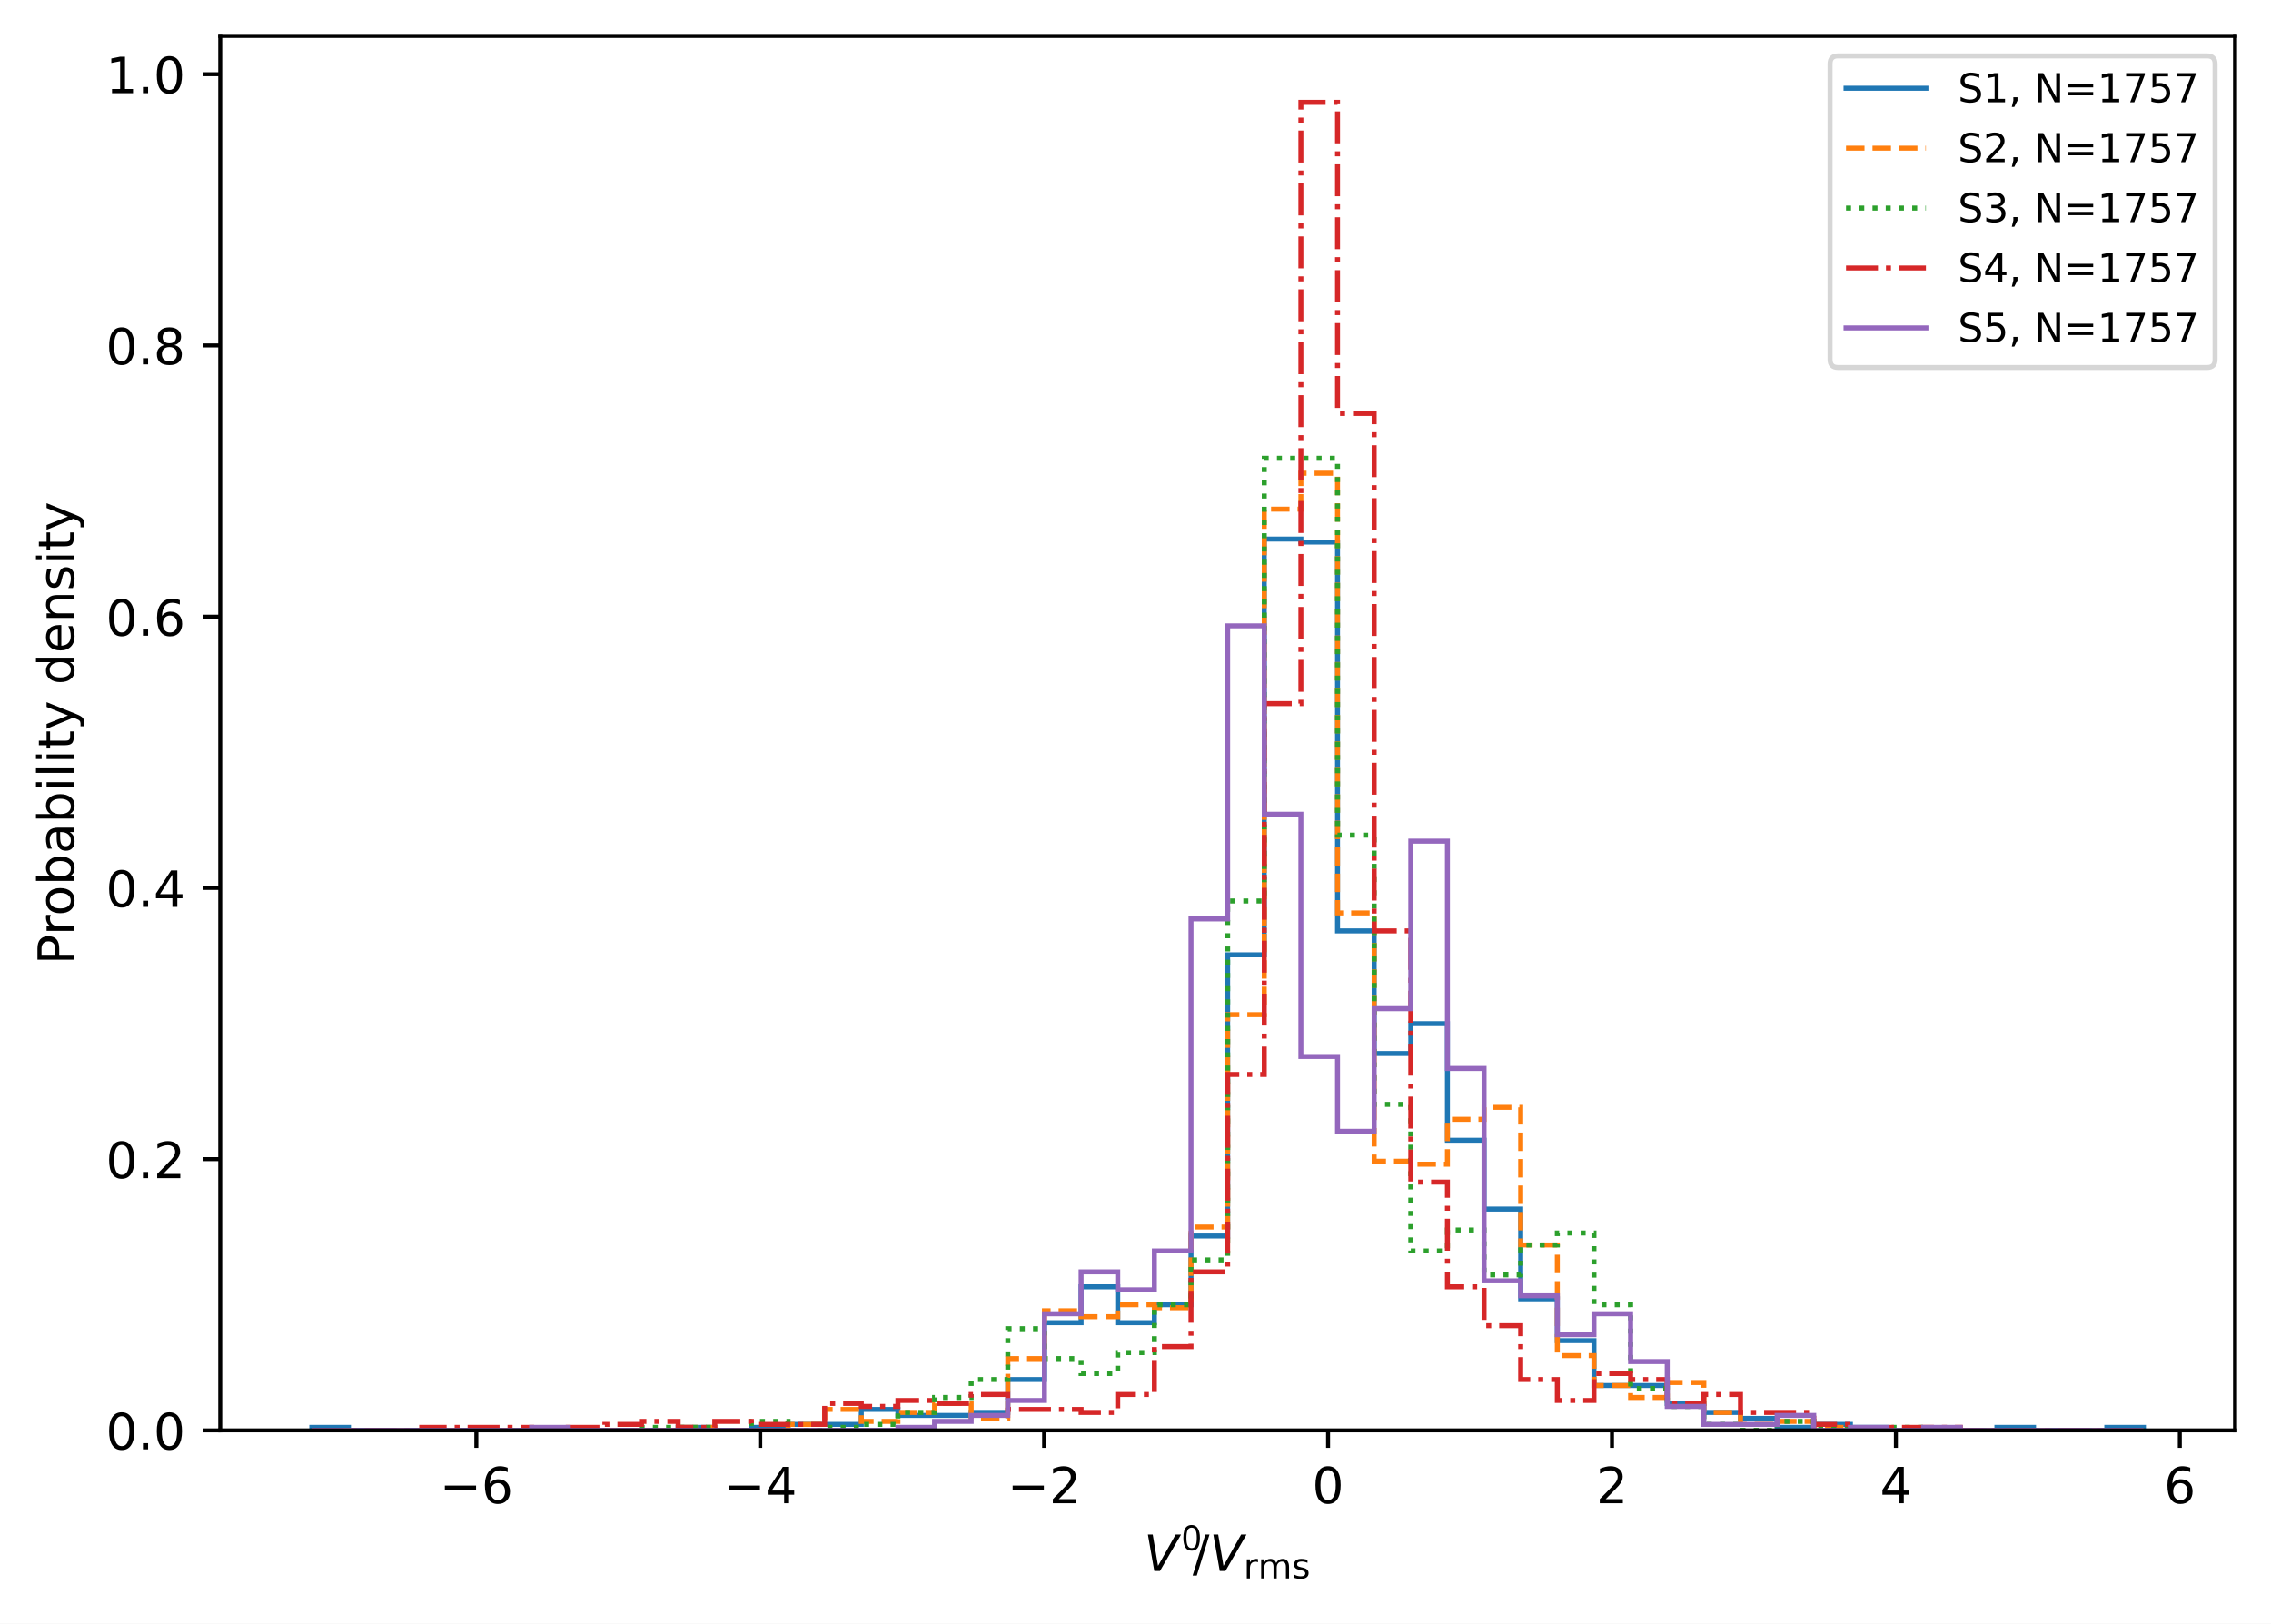
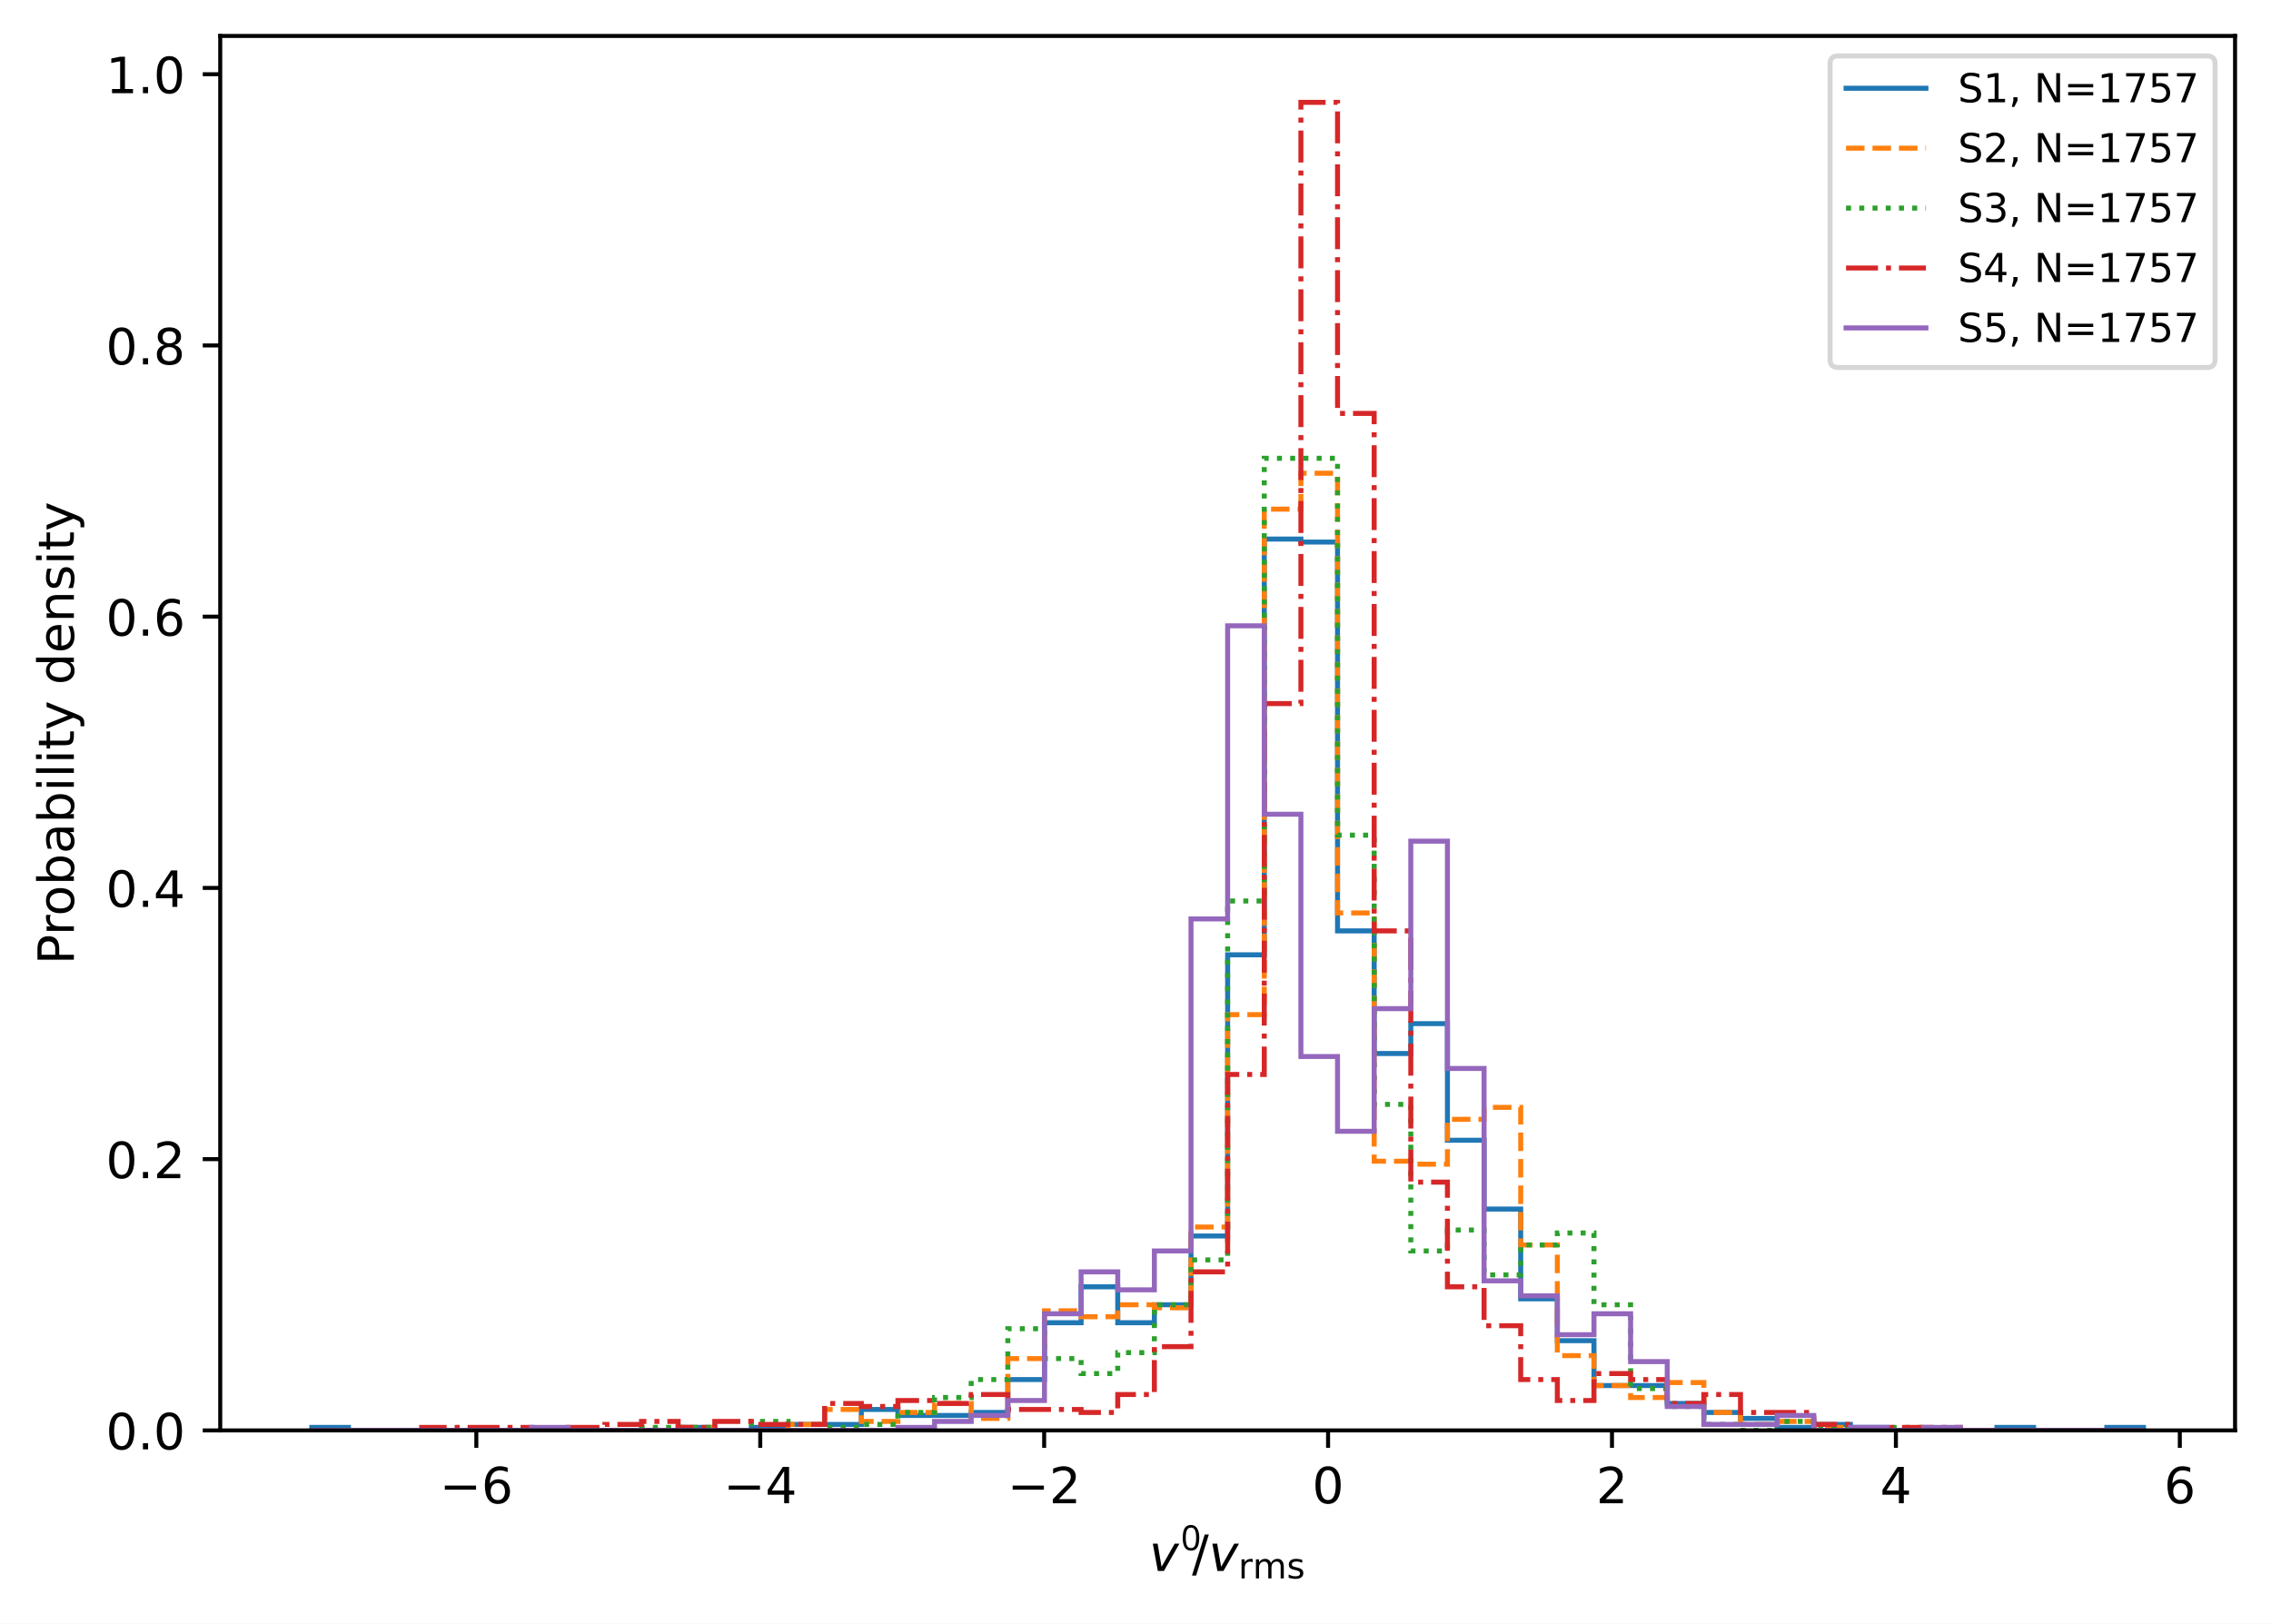
<svg xmlns="http://www.w3.org/2000/svg" xmlns:xlink="http://www.w3.org/1999/xlink" width="454.8pt" height="325.2pt" viewBox="0 0 454.8 325.2" version="1.1">
  <defs>
    <style type="text/css">*{stroke-linejoin: round; stroke-linecap: butt}</style>
  </defs>
  <g id="figure_1">
    <g id="patch_1">
      <path d="M 0 325.2  L 454.8 325.2  L 454.8 0  L 0 0  z " style="fill: #ffffff" />
    </g>
    <g id="axes_1">
      <g id="patch_2">
        <path d="M 44.104 286.497  L 447.6 286.497  L 447.6 7.2  L 44.104 7.2  z " style="fill: #ffffff" />
      </g>
      <g id="patch_3">
-         <path d="M 62.445 286.497  L 62.445 285.898  L 69.781 285.898  L 69.781 286.497  L 77.117 286.497  L 77.117 286.497  L 84.453 286.497  L 84.453 286.497  L 91.79 286.497  L 91.79 286.497  L 99.126 286.497  L 99.126 286.497  L 106.462 286.497  L 106.462 286.497  L 113.799 286.497  L 113.799 286.497  L 121.135 286.497  L 121.135 286.497  L 128.471 286.497  L 128.471 286.497  L 135.807 286.497  L 135.807 285.898  L 143.144 285.898  L 143.144 286.497  L 150.48 286.497  L 150.48 285.898  L 157.816 285.898  L 157.816 285.299  L 165.153 285.299  L 165.153 285.299  L 172.489 285.299  L 172.489 282.304  L 179.825 282.304  L 179.825 283.502  L 187.161 283.502  L 187.161 283.502  L 194.498 283.502  L 194.498 282.903  L 201.834 282.903  L 201.834 276.313  L 209.17 276.313  L 209.17 264.93  L 216.507 264.93  L 216.507 257.741  L 223.843 257.741  L 223.843 264.93  L 231.179 264.93  L 231.179 261.335  L 238.515 261.335  L 238.515 247.556  L 245.852 247.556  L 245.852 191.241  L 253.188 191.241  L 253.188 107.967  L 260.524 107.967  L 260.524 108.567  L 267.861 108.567  L 267.861 186.449  L 275.197 186.449  L 275.197 211.011  L 282.533 211.011  L 282.533 205.021  L 289.869 205.021  L 289.869 228.385  L 297.206 228.385  L 297.206 242.164  L 304.542 242.164  L 304.542 260.137  L 311.878 260.137  L 311.878 268.524  L 319.215 268.524  L 319.215 277.511  L 326.551 277.511  L 326.551 277.511  L 333.887 277.511  L 333.887 281.105  L 341.223 281.105  L 341.223 282.903  L 348.56 282.903  L 348.56 284.101  L 355.896 284.101  L 355.896 285.898  L 363.232 285.898  L 363.232 285.299  L 370.569 285.299  L 370.569 285.898  L 377.905 285.898  L 377.905 286.497  L 385.241 286.497  L 385.241 286.497  L 392.577 286.497  L 392.577 286.497  L 399.914 286.497  L 399.914 285.898  L 407.25 285.898  L 407.25 286.497  L 414.586 286.497  L 414.586 286.497  L 421.923 286.497  L 421.923 285.898  L 429.259 285.898  L 429.259 286.497  " clip-path="url(#p14788a0f4b)" style="fill: none; stroke: #1f77b4; stroke-linejoin: miter" />
+         <path d="M 62.445 286.497  L 62.445 285.898  L 69.781 285.898  L 69.781 286.497  L 77.117 286.497  L 77.117 286.497  L 84.453 286.497  L 84.453 286.497  L 91.79 286.497  L 91.79 286.497  L 99.126 286.497  L 99.126 286.497  L 106.462 286.497  L 106.462 286.497  L 113.799 286.497  L 113.799 286.497  L 121.135 286.497  L 121.135 286.497  L 128.471 286.497  L 128.471 286.497  L 135.807 286.497  L 135.807 285.898  L 143.144 285.898  L 143.144 286.497  L 150.48 286.497  L 150.48 285.898  L 157.816 285.898  L 157.816 285.299  L 165.153 285.299  L 165.153 285.299  L 172.489 285.299  L 172.489 282.304  L 179.825 282.304  L 179.825 283.502  L 187.161 283.502  L 187.161 283.502  L 194.498 283.502  L 194.498 282.903  L 201.834 282.903  L 201.834 276.313  L 209.17 276.313  L 209.17 264.93  L 216.507 264.93  L 216.507 257.741  L 223.843 257.741  L 223.843 264.93  L 231.179 264.93  L 231.179 261.335  L 238.515 261.335  L 238.515 247.556  L 245.852 247.556  L 245.852 191.241  L 253.188 191.241  L 253.188 107.967  L 260.524 107.967  L 260.524 108.567  L 267.861 108.567  L 267.861 186.449  L 275.197 186.449  L 275.197 211.011  L 282.533 211.011  L 282.533 205.021  L 289.869 205.021  L 289.869 228.385  L 297.206 228.385  L 297.206 242.164  L 304.542 242.164  L 304.542 260.137  L 311.878 260.137  L 311.878 268.524  L 319.215 268.524  L 319.215 277.511  L 326.551 277.511  L 326.551 277.511  L 333.887 277.511  L 333.887 281.105  L 341.223 281.105  L 341.223 282.903  L 348.56 282.903  L 348.56 284.101  L 355.896 284.101  L 355.896 285.898  L 363.232 285.898  L 363.232 285.299  L 370.569 285.299  L 370.569 285.898  L 377.905 285.898  L 377.905 286.497  L 385.241 286.497  L 385.241 286.497  L 392.577 286.497  L 392.577 286.497  L 399.914 286.497  L 399.914 285.898  L 407.25 285.898  L 407.25 286.497  L 414.586 286.497  L 414.586 286.497  L 421.923 286.497  L 421.923 285.898  L 429.259 285.898  L 429.259 286.497  " clip-path="url(#p175079625f)" style="fill: none; stroke: #1f77b4; stroke-linejoin: miter" />
      </g>
      <g id="patch_4">
-         <path d="M 62.445 286.497  L 62.445 286.497  L 69.781 286.497  L 69.781 286.497  L 77.117 286.497  L 77.117 286.497  L 84.453 286.497  L 84.453 286.497  L 91.79 286.497  L 91.79 286.497  L 99.126 286.497  L 99.126 286.497  L 106.462 286.497  L 106.462 286.497  L 113.799 286.497  L 113.799 286.497  L 121.135 286.497  L 121.135 286.497  L 128.471 286.497  L 128.471 286.497  L 135.807 286.497  L 135.807 285.898  L 143.144 285.898  L 143.144 286.497  L 150.48 286.497  L 150.48 286.497  L 157.816 286.497  L 157.816 285.299  L 165.153 285.299  L 165.153 282.304  L 172.489 282.304  L 172.489 284.7  L 179.825 284.7  L 179.825 282.903  L 187.161 282.903  L 187.161 281.105  L 194.498 281.105  L 194.498 284.101  L 201.834 284.101  L 201.834 272.119  L 209.17 272.119  L 209.17 262.533  L 216.507 262.533  L 216.507 263.732  L 223.843 263.732  L 223.843 261.335  L 231.179 261.335  L 231.179 261.934  L 238.515 261.934  L 238.515 245.759  L 245.852 245.759  L 245.852 203.223  L 253.188 203.223  L 253.188 101.977  L 260.524 101.977  L 260.524 94.787  L 267.861 94.787  L 267.861 182.854  L 275.197 182.854  L 275.197 232.579  L 282.533 232.579  L 282.533 233.178  L 289.869 233.178  L 289.869 224.191  L 297.206 224.191  L 297.206 221.795  L 304.542 221.795  L 304.542 249.353  L 311.878 249.353  L 311.878 271.52  L 319.215 271.52  L 319.215 277.511  L 326.551 277.511  L 326.551 279.907  L 333.887 279.907  L 333.887 276.912  L 341.223 276.912  L 341.223 282.903  L 348.56 282.903  L 348.56 285.299  L 355.896 285.299  L 355.896 284.7  L 363.232 284.7  L 363.232 285.898  L 370.569 285.898  L 370.569 286.497  L 377.905 286.497  L 377.905 286.497  L 385.241 286.497  L 385.241 286.497  L 392.577 286.497  L 392.577 286.497  L 399.914 286.497  L 399.914 286.497  L 407.25 286.497  L 407.25 286.497  L 414.586 286.497  L 414.586 286.497  L 421.923 286.497  L 421.923 286.497  L 429.259 286.497  L 429.259 286.497  " clip-path="url(#p14788a0f4b)" style="fill: none; stroke-dasharray: 3.7,1.6; stroke-dashoffset: 0; stroke: #ff7f0e; stroke-linejoin: miter" />
+         <path d="M 62.445 286.497  L 62.445 286.497  L 69.781 286.497  L 69.781 286.497  L 77.117 286.497  L 77.117 286.497  L 84.453 286.497  L 84.453 286.497  L 91.79 286.497  L 91.79 286.497  L 99.126 286.497  L 99.126 286.497  L 106.462 286.497  L 106.462 286.497  L 113.799 286.497  L 113.799 286.497  L 121.135 286.497  L 121.135 286.497  L 128.471 286.497  L 128.471 286.497  L 135.807 286.497  L 135.807 285.898  L 143.144 285.898  L 143.144 286.497  L 150.48 286.497  L 150.48 286.497  L 157.816 286.497  L 157.816 285.299  L 165.153 285.299  L 165.153 282.304  L 172.489 282.304  L 172.489 284.7  L 179.825 284.7  L 179.825 282.903  L 187.161 282.903  L 187.161 281.105  L 194.498 281.105  L 194.498 284.101  L 201.834 284.101  L 201.834 272.119  L 209.17 272.119  L 209.17 262.533  L 216.507 262.533  L 216.507 263.732  L 223.843 263.732  L 223.843 261.335  L 231.179 261.335  L 231.179 261.934  L 238.515 261.934  L 238.515 245.759  L 245.852 245.759  L 245.852 203.223  L 253.188 203.223  L 253.188 101.977  L 260.524 101.977  L 260.524 94.787  L 267.861 94.787  L 267.861 182.854  L 275.197 182.854  L 275.197 232.579  L 282.533 232.579  L 282.533 233.178  L 289.869 233.178  L 289.869 224.191  L 297.206 224.191  L 297.206 221.795  L 304.542 221.795  L 304.542 249.353  L 311.878 249.353  L 311.878 271.52  L 319.215 271.52  L 319.215 277.511  L 326.551 277.511  L 326.551 279.907  L 333.887 279.907  L 333.887 276.912  L 341.223 276.912  L 341.223 282.903  L 348.56 282.903  L 348.56 285.299  L 355.896 285.299  L 355.896 284.7  L 363.232 284.7  L 363.232 285.898  L 370.569 285.898  L 370.569 286.497  L 377.905 286.497  L 377.905 286.497  L 385.241 286.497  L 385.241 286.497  L 392.577 286.497  L 392.577 286.497  L 399.914 286.497  L 399.914 286.497  L 407.25 286.497  L 407.25 286.497  L 414.586 286.497  L 414.586 286.497  L 421.923 286.497  L 421.923 286.497  L 429.259 286.497  L 429.259 286.497  " clip-path="url(#p175079625f)" style="fill: none; stroke-dasharray: 3.7,1.6; stroke-dashoffset: 0; stroke: #ff7f0e; stroke-linejoin: miter" />
      </g>
      <g id="patch_5">
-         <path d="M 62.445 286.497  L 62.445 286.497  L 69.781 286.497  L 69.781 286.497  L 77.117 286.497  L 77.117 286.497  L 84.453 286.497  L 84.453 286.497  L 91.79 286.497  L 91.79 286.497  L 99.126 286.497  L 99.126 286.497  L 106.462 286.497  L 106.462 286.497  L 113.799 286.497  L 113.799 286.497  L 121.135 286.497  L 121.135 286.497  L 128.471 286.497  L 128.471 285.898  L 135.807 285.898  L 135.807 285.898  L 143.144 285.898  L 143.144 286.497  L 150.48 286.497  L 150.48 284.7  L 157.816 284.7  L 157.816 286.497  L 165.153 286.497  L 165.153 285.898  L 172.489 285.898  L 172.489 285.299  L 179.825 285.299  L 179.825 282.903  L 187.161 282.903  L 187.161 279.907  L 194.498 279.907  L 194.498 276.313  L 201.834 276.313  L 201.834 266.128  L 209.17 266.128  L 209.17 272.119  L 216.507 272.119  L 216.507 275.114  L 223.843 275.114  L 223.843 270.921  L 231.179 270.921  L 231.179 261.335  L 238.515 261.335  L 238.515 252.349  L 245.852 252.349  L 245.852 180.458  L 253.188 180.458  L 253.188 91.792  L 260.524 91.792  L 260.524 91.792  L 267.861 91.792  L 267.861 167.278  L 275.197 167.278  L 275.197 221.196  L 282.533 221.196  L 282.533 250.552  L 289.869 250.552  L 289.869 246.358  L 297.206 246.358  L 297.206 255.344  L 304.542 255.344  L 304.542 249.353  L 311.878 249.353  L 311.878 246.957  L 319.215 246.957  L 319.215 261.335  L 326.551 261.335  L 326.551 278.11  L 333.887 278.11  L 333.887 281.704  L 341.223 281.704  L 341.223 285.299  L 348.56 285.299  L 348.56 286.497  L 355.896 286.497  L 355.896 284.7  L 363.232 284.7  L 363.232 285.898  L 370.569 285.898  L 370.569 286.497  L 377.905 286.497  L 377.905 285.898  L 385.241 285.898  L 385.241 286.497  L 392.577 286.497  L 392.577 286.497  L 399.914 286.497  L 399.914 286.497  L 407.25 286.497  L 407.25 286.497  L 414.586 286.497  L 414.586 286.497  L 421.923 286.497  L 421.923 286.497  L 429.259 286.497  L 429.259 286.497  " clip-path="url(#p14788a0f4b)" style="fill: none; stroke-dasharray: 1,1.65; stroke-dashoffset: 0; stroke: #2ca02c; stroke-linejoin: miter" />
+         <path d="M 62.445 286.497  L 62.445 286.497  L 69.781 286.497  L 69.781 286.497  L 77.117 286.497  L 77.117 286.497  L 84.453 286.497  L 84.453 286.497  L 91.79 286.497  L 91.79 286.497  L 99.126 286.497  L 99.126 286.497  L 106.462 286.497  L 106.462 286.497  L 113.799 286.497  L 113.799 286.497  L 121.135 286.497  L 121.135 286.497  L 128.471 286.497  L 128.471 285.898  L 135.807 285.898  L 135.807 285.898  L 143.144 285.898  L 143.144 286.497  L 150.48 286.497  L 150.48 284.7  L 157.816 284.7  L 157.816 286.497  L 165.153 286.497  L 165.153 285.898  L 172.489 285.898  L 172.489 285.299  L 179.825 285.299  L 179.825 282.903  L 187.161 282.903  L 187.161 279.907  L 194.498 279.907  L 194.498 276.313  L 201.834 276.313  L 201.834 266.128  L 209.17 266.128  L 209.17 272.119  L 216.507 272.119  L 216.507 275.114  L 223.843 275.114  L 223.843 270.921  L 231.179 270.921  L 231.179 261.335  L 238.515 261.335  L 238.515 252.349  L 245.852 252.349  L 245.852 180.458  L 253.188 180.458  L 253.188 91.792  L 260.524 91.792  L 260.524 91.792  L 267.861 91.792  L 267.861 167.278  L 275.197 167.278  L 275.197 221.196  L 282.533 221.196  L 282.533 250.552  L 289.869 250.552  L 289.869 246.358  L 297.206 246.358  L 297.206 255.344  L 304.542 255.344  L 304.542 249.353  L 311.878 249.353  L 311.878 246.957  L 319.215 246.957  L 319.215 261.335  L 326.551 261.335  L 326.551 278.11  L 333.887 278.11  L 333.887 281.704  L 341.223 281.704  L 341.223 285.299  L 348.56 285.299  L 348.56 286.497  L 355.896 286.497  L 355.896 284.7  L 363.232 284.7  L 363.232 285.898  L 370.569 285.898  L 370.569 286.497  L 377.905 286.497  L 377.905 285.898  L 385.241 285.898  L 385.241 286.497  L 392.577 286.497  L 392.577 286.497  L 399.914 286.497  L 399.914 286.497  L 407.25 286.497  L 407.25 286.497  L 414.586 286.497  L 414.586 286.497  L 421.923 286.497  L 421.923 286.497  L 429.259 286.497  L 429.259 286.497  " clip-path="url(#p175079625f)" style="fill: none; stroke-dasharray: 1,1.65; stroke-dashoffset: 0; stroke: #2ca02c; stroke-linejoin: miter" />
      </g>
      <g id="patch_6">
-         <path d="M 62.445 286.497  L 62.445 286.497  L 69.781 286.497  L 69.781 286.497  L 77.117 286.497  L 77.117 286.497  L 84.453 286.497  L 84.453 285.898  L 91.79 285.898  L 91.79 285.898  L 99.126 285.898  L 99.126 285.898  L 106.462 285.898  L 106.462 286.497  L 113.799 286.497  L 113.799 285.898  L 121.135 285.898  L 121.135 285.299  L 128.471 285.299  L 128.471 284.7  L 135.807 284.7  L 135.807 285.898  L 143.144 285.898  L 143.144 284.7  L 150.48 284.7  L 150.48 285.299  L 157.816 285.299  L 157.816 285.299  L 165.153 285.299  L 165.153 281.105  L 172.489 281.105  L 172.489 281.704  L 179.825 281.704  L 179.825 280.506  L 187.161 280.506  L 187.161 281.105  L 194.498 281.105  L 194.498 279.308  L 201.834 279.308  L 201.834 282.304  L 209.17 282.304  L 209.17 282.304  L 216.507 282.304  L 216.507 282.903  L 223.843 282.903  L 223.843 279.308  L 231.179 279.308  L 231.179 269.723  L 238.515 269.723  L 238.515 254.745  L 245.852 254.745  L 245.852 215.205  L 253.188 215.205  L 253.188 140.918  L 260.524 140.918  L 260.524 20.5  L 267.861 20.5  L 267.861 82.806  L 275.197 82.806  L 275.197 186.449  L 282.533 186.449  L 282.533 236.772  L 289.869 236.772  L 289.869 257.741  L 297.206 257.741  L 297.206 265.529  L 304.542 265.529  L 304.542 276.313  L 311.878 276.313  L 311.878 280.506  L 319.215 280.506  L 319.215 275.114  L 326.551 275.114  L 326.551 276.313  L 333.887 276.313  L 333.887 281.105  L 341.223 281.105  L 341.223 279.308  L 348.56 279.308  L 348.56 282.903  L 355.896 282.903  L 355.896 282.903  L 363.232 282.903  L 363.232 285.299  L 370.569 285.299  L 370.569 286.497  L 377.905 286.497  L 377.905 285.898  L 385.241 285.898  L 385.241 285.898  L 392.577 285.898  L 392.577 286.497  L 399.914 286.497  L 399.914 286.497  L 407.25 286.497  L 407.25 286.497  L 414.586 286.497  L 414.586 286.497  L 421.923 286.497  L 421.923 286.497  L 429.259 286.497  L 429.259 286.497  " clip-path="url(#p14788a0f4b)" style="fill: none; stroke-dasharray: 6.4,1.6,1,1.6; stroke-dashoffset: 0; stroke: #d62728; stroke-linejoin: miter" />
+         <path d="M 62.445 286.497  L 62.445 286.497  L 69.781 286.497  L 69.781 286.497  L 77.117 286.497  L 77.117 286.497  L 84.453 286.497  L 84.453 285.898  L 91.79 285.898  L 91.79 285.898  L 99.126 285.898  L 99.126 285.898  L 106.462 285.898  L 106.462 286.497  L 113.799 286.497  L 113.799 285.898  L 121.135 285.898  L 121.135 285.299  L 128.471 285.299  L 128.471 284.7  L 135.807 284.7  L 135.807 285.898  L 143.144 285.898  L 143.144 284.7  L 150.48 284.7  L 150.48 285.299  L 157.816 285.299  L 157.816 285.299  L 165.153 285.299  L 165.153 281.105  L 172.489 281.105  L 172.489 281.704  L 179.825 281.704  L 179.825 280.506  L 187.161 280.506  L 187.161 281.105  L 194.498 281.105  L 194.498 279.308  L 201.834 279.308  L 201.834 282.304  L 209.17 282.304  L 209.17 282.304  L 216.507 282.304  L 216.507 282.903  L 223.843 282.903  L 223.843 279.308  L 231.179 279.308  L 231.179 269.723  L 238.515 269.723  L 238.515 254.745  L 245.852 254.745  L 245.852 215.205  L 253.188 215.205  L 253.188 140.918  L 260.524 140.918  L 260.524 20.5  L 267.861 20.5  L 267.861 82.806  L 275.197 82.806  L 275.197 186.449  L 282.533 186.449  L 282.533 236.772  L 289.869 236.772  L 289.869 257.741  L 297.206 257.741  L 297.206 265.529  L 304.542 265.529  L 304.542 276.313  L 311.878 276.313  L 311.878 280.506  L 319.215 280.506  L 319.215 275.114  L 326.551 275.114  L 326.551 276.313  L 333.887 276.313  L 333.887 281.105  L 341.223 281.105  L 341.223 279.308  L 348.56 279.308  L 348.56 282.903  L 355.896 282.903  L 355.896 282.903  L 363.232 282.903  L 363.232 285.299  L 370.569 285.299  L 370.569 286.497  L 377.905 286.497  L 377.905 285.898  L 385.241 285.898  L 385.241 285.898  L 392.577 285.898  L 392.577 286.497  L 399.914 286.497  L 399.914 286.497  L 407.25 286.497  L 407.25 286.497  L 414.586 286.497  L 414.586 286.497  L 421.923 286.497  L 421.923 286.497  L 429.259 286.497  L 429.259 286.497  " clip-path="url(#p175079625f)" style="fill: none; stroke-dasharray: 6.4,1.6,1,1.6; stroke-dashoffset: 0; stroke: #d62728; stroke-linejoin: miter" />
      </g>
      <g id="patch_7">
-         <path d="M 62.445 286.497  L 62.445 286.497  L 69.781 286.497  L 69.781 286.497  L 77.117 286.497  L 77.117 286.497  L 84.453 286.497  L 84.453 286.497  L 91.79 286.497  L 91.79 286.497  L 99.126 286.497  L 99.126 286.497  L 106.462 286.497  L 106.462 285.898  L 113.799 285.898  L 113.799 286.497  L 121.135 286.497  L 121.135 286.497  L 128.471 286.497  L 128.471 286.497  L 135.807 286.497  L 135.807 286.497  L 143.144 286.497  L 143.144 286.497  L 150.48 286.497  L 150.48 286.497  L 157.816 286.497  L 157.816 286.497  L 165.153 286.497  L 165.153 286.497  L 172.489 286.497  L 172.489 286.497  L 179.825 286.497  L 179.825 285.898  L 187.161 285.898  L 187.161 284.7  L 194.498 284.7  L 194.498 283.502  L 201.834 283.502  L 201.834 280.506  L 209.17 280.506  L 209.17 263.133  L 216.507 263.133  L 216.507 254.745  L 223.843 254.745  L 223.843 258.34  L 231.179 258.34  L 231.179 250.552  L 238.515 250.552  L 238.515 184.052  L 245.852 184.052  L 245.852 125.341  L 253.188 125.341  L 253.188 163.084  L 260.524 163.084  L 260.524 211.611  L 267.861 211.611  L 267.861 226.588  L 275.197 226.588  L 275.197 202.025  L 282.533 202.025  L 282.533 168.476  L 289.869 168.476  L 289.869 214.007  L 297.206 214.007  L 297.206 256.543  L 304.542 256.543  L 304.542 259.538  L 311.878 259.538  L 311.878 267.326  L 319.215 267.326  L 319.215 263.133  L 326.551 263.133  L 326.551 272.718  L 333.887 272.718  L 333.887 281.704  L 341.223 281.704  L 341.223 285.299  L 348.56 285.299  L 348.56 285.299  L 355.896 285.299  L 355.896 283.502  L 363.232 283.502  L 363.232 286.497  L 370.569 286.497  L 370.569 285.898  L 377.905 285.898  L 377.905 286.497  L 385.241 286.497  L 385.241 285.898  L 392.577 285.898  L 392.577 286.497  L 399.914 286.497  L 399.914 286.497  L 407.25 286.497  L 407.25 286.497  L 414.586 286.497  L 414.586 286.497  L 421.923 286.497  L 421.923 286.497  L 429.259 286.497  L 429.259 286.497  " clip-path="url(#p14788a0f4b)" style="fill: none; stroke: #9467bd; stroke-linejoin: miter" />
+         <path d="M 62.445 286.497  L 62.445 286.497  L 69.781 286.497  L 69.781 286.497  L 77.117 286.497  L 77.117 286.497  L 84.453 286.497  L 84.453 286.497  L 91.79 286.497  L 91.79 286.497  L 99.126 286.497  L 99.126 286.497  L 106.462 286.497  L 106.462 285.898  L 113.799 285.898  L 113.799 286.497  L 121.135 286.497  L 121.135 286.497  L 128.471 286.497  L 128.471 286.497  L 135.807 286.497  L 135.807 286.497  L 143.144 286.497  L 143.144 286.497  L 150.48 286.497  L 150.48 286.497  L 157.816 286.497  L 157.816 286.497  L 165.153 286.497  L 165.153 286.497  L 172.489 286.497  L 172.489 286.497  L 179.825 286.497  L 179.825 285.898  L 187.161 285.898  L 187.161 284.7  L 194.498 284.7  L 194.498 283.502  L 201.834 283.502  L 201.834 280.506  L 209.17 280.506  L 209.17 263.133  L 216.507 263.133  L 216.507 254.745  L 223.843 254.745  L 223.843 258.34  L 231.179 258.34  L 231.179 250.552  L 238.515 250.552  L 238.515 184.052  L 245.852 184.052  L 245.852 125.341  L 253.188 125.341  L 253.188 163.084  L 260.524 163.084  L 260.524 211.611  L 267.861 211.611  L 267.861 226.588  L 275.197 226.588  L 275.197 202.025  L 282.533 202.025  L 282.533 168.476  L 289.869 168.476  L 289.869 214.007  L 297.206 214.007  L 297.206 256.543  L 304.542 256.543  L 304.542 259.538  L 311.878 259.538  L 311.878 267.326  L 319.215 267.326  L 319.215 263.133  L 326.551 263.133  L 326.551 272.718  L 333.887 272.718  L 333.887 281.704  L 341.223 281.704  L 341.223 285.299  L 348.56 285.299  L 348.56 285.299  L 355.896 285.299  L 355.896 283.502  L 363.232 283.502  L 363.232 286.497  L 370.569 286.497  L 370.569 285.898  L 377.905 285.898  L 377.905 286.497  L 385.241 286.497  L 385.241 285.898  L 392.577 285.898  L 392.577 286.497  L 399.914 286.497  L 399.914 286.497  L 407.25 286.497  L 407.25 286.497  L 414.586 286.497  L 414.586 286.497  L 421.923 286.497  L 421.923 286.497  L 429.259 286.497  L 429.259 286.497  " clip-path="url(#p175079625f)" style="fill: none; stroke: #9467bd; stroke-linejoin: miter" />
      </g>
      <g id="matplotlib.axis_1">
        <g id="xtick_1">
          <g id="line2d_1">
            <defs>
-               <path id="m677c06f230" d="M 0 0  L 0 3.5  " style="stroke: #000000; stroke-width: 0.8" />
+               <path id="m9cc5e7bec5" d="M 0 0  L 0 3.5  " style="stroke: #000000; stroke-width: 0.8" />
            </defs>
            <g>
-               <use xlink:href="#m677c06f230" x="95.393" y="286.497" style="stroke: #000000; stroke-width: 0.8" />
+               <use xlink:href="#m9cc5e7bec5" x="95.393" y="286.497" style="stroke: #000000; stroke-width: 0.8" />
            </g>
          </g>
          <g id="text_1">
            <text style="font-size: 10px; font-family: 'DejaVu Sans'; text-anchor: middle" x="95.393" y="301.095" transform="rotate(-0 95.39255 301.0948)">−6</text>
          </g>
        </g>
        <g id="xtick_2">
          <g id="line2d_2">
            <g>
-               <use xlink:href="#m677c06f230" x="152.25" y="286.497" style="stroke: #000000; stroke-width: 0.8" />
+               <use xlink:href="#m9cc5e7bec5" x="152.25" y="286.497" style="stroke: #000000; stroke-width: 0.8" />
            </g>
          </g>
          <g id="text_2">
            <text style="font-size: 10px; font-family: 'DejaVu Sans'; text-anchor: middle" x="152.25" y="301.095" transform="rotate(-0 152.2503 301.0948)">−4</text>
          </g>
        </g>
        <g id="xtick_3">
          <g id="line2d_3">
            <g>
-               <use xlink:href="#m677c06f230" x="209.108" y="286.497" style="stroke: #000000; stroke-width: 0.8" />
+               <use xlink:href="#m9cc5e7bec5" x="209.108" y="286.497" style="stroke: #000000; stroke-width: 0.8" />
            </g>
          </g>
          <g id="text_3">
            <text style="font-size: 10px; font-family: 'DejaVu Sans'; text-anchor: middle" x="209.108" y="301.095" transform="rotate(-0 209.108 301.0948)">−2</text>
          </g>
        </g>
        <g id="xtick_4">
          <g id="line2d_4">
            <g>
-               <use xlink:href="#m677c06f230" x="265.966" y="286.497" style="stroke: #000000; stroke-width: 0.8" />
+               <use xlink:href="#m9cc5e7bec5" x="265.966" y="286.497" style="stroke: #000000; stroke-width: 0.8" />
            </g>
          </g>
          <g id="text_4">
            <text style="font-size: 10px; font-family: 'DejaVu Sans'; text-anchor: middle" x="265.966" y="301.095" transform="rotate(-0 265.9657 301.0948)">0</text>
          </g>
        </g>
        <g id="xtick_5">
          <g id="line2d_5">
            <g>
-               <use xlink:href="#m677c06f230" x="322.823" y="286.497" style="stroke: #000000; stroke-width: 0.8" />
+               <use xlink:href="#m9cc5e7bec5" x="322.823" y="286.497" style="stroke: #000000; stroke-width: 0.8" />
            </g>
          </g>
          <g id="text_5">
            <text style="font-size: 10px; font-family: 'DejaVu Sans'; text-anchor: middle" x="322.823" y="301.095" transform="rotate(-0 322.8235 301.0948)">2</text>
          </g>
        </g>
        <g id="xtick_6">
          <g id="line2d_6">
            <g>
-               <use xlink:href="#m677c06f230" x="379.681" y="286.497" style="stroke: #000000; stroke-width: 0.8" />
+               <use xlink:href="#m9cc5e7bec5" x="379.681" y="286.497" style="stroke: #000000; stroke-width: 0.8" />
            </g>
          </g>
          <g id="text_6">
            <text style="font-size: 10px; font-family: 'DejaVu Sans'; text-anchor: middle" x="379.681" y="301.095" transform="rotate(-0 379.6812 301.0948)">4</text>
          </g>
        </g>
        <g id="xtick_7">
          <g id="line2d_7">
            <g>
-               <use xlink:href="#m677c06f230" x="436.539" y="286.497" style="stroke: #000000; stroke-width: 0.8" />
+               <use xlink:href="#m9cc5e7bec5" x="436.539" y="286.497" style="stroke: #000000; stroke-width: 0.8" />
            </g>
          </g>
          <g id="text_7">
            <text style="font-size: 10px; font-family: 'DejaVu Sans'; text-anchor: middle" x="436.539" y="301.095" transform="rotate(-0 436.5389 301.0948)">6</text>
          </g>
        </g>
        <g id="text_8">
-           <g transform="translate(229.1017 315.5972)">
+           <g transform="translate(230.1517 315.5972)">
            <text>
-               <tspan x="0" y="-0.954" style="font-style: oblique; font-size: 10px; font-family: 'DejaVu Sans'">V</tspan>
-               <tspan x="13.11" y="-0.954" style="font-style: oblique; font-size: 10px; font-family: 'DejaVu Sans'">V</tspan>
-               <tspan x="7.543" y="-5.084" style="font-size: 7px; font-family: 'cmsy10'">0</tspan>
-               <tspan x="9.741" y="-0.954" style="font-size: 10px; font-family: 'DejaVu Sans'">/</tspan>
-               <tspan x="19.951" y="0.546" style="font-size: 7px; font-family: 'DejaVu Sans'">r</tspan>
-               <tspan x="22.829" y="0.546" style="font-size: 7px; font-family: 'DejaVu Sans'">m</tspan>
-               <tspan x="29.648" y="0.546" style="font-size: 7px; font-family: 'DejaVu Sans'">s</tspan>
+               <tspan x="0" y="-0.954" style="font-style: oblique; font-size: 10px; font-family: 'DejaVu Sans'">v</tspan>
+               <tspan x="11.931" y="-0.954" style="font-style: oblique; font-size: 10px; font-family: 'DejaVu Sans'">v</tspan>
+               <tspan x="6.365" y="-5.084" style="font-size: 7px; font-family: 'cmsy10'">0</tspan>
+               <tspan x="8.562" y="-0.954" style="font-size: 10px; font-family: 'DejaVu Sans'">/</tspan>
+               <tspan x="17.849" y="0.546" style="font-size: 7px; font-family: 'DejaVu Sans'">r</tspan>
+               <tspan x="20.727" y="0.546" style="font-size: 7px; font-family: 'DejaVu Sans'">m</tspan>
+               <tspan x="27.546" y="0.546" style="font-size: 7px; font-family: 'DejaVu Sans'">s</tspan>
            </text>
          </g>
        </g>
      </g>
      <g id="matplotlib.axis_2">
        <g id="ytick_1">
          <g id="line2d_8">
            <defs>
-               <path id="m3d4e2046f7" d="M 0 0  L -3.5 0  " style="stroke: #000000; stroke-width: 0.8" />
+               <path id="ma8cdde4afd" d="M 0 0  L -3.5 0  " style="stroke: #000000; stroke-width: 0.8" />
            </defs>
            <g>
-               <use xlink:href="#m3d4e2046f7" x="44.104" y="286.497" style="stroke: #000000; stroke-width: 0.8" />
+               <use xlink:href="#ma8cdde4afd" x="44.104" y="286.497" style="stroke: #000000; stroke-width: 0.8" />
            </g>
          </g>
          <g id="text_9">
            <text style="font-size: 10px; font-family: 'DejaVu Sans'; text-anchor: end" x="37.104" y="290.296" transform="rotate(-0 37.10391 290.296)">0.0</text>
          </g>
        </g>
        <g id="ytick_2">
          <g id="line2d_9">
            <g>
-               <use xlink:href="#m3d4e2046f7" x="44.104" y="232.171" style="stroke: #000000; stroke-width: 0.8" />
+               <use xlink:href="#ma8cdde4afd" x="44.104" y="232.171" style="stroke: #000000; stroke-width: 0.8" />
            </g>
          </g>
          <g id="text_10">
            <text style="font-size: 10px; font-family: 'DejaVu Sans'; text-anchor: end" x="37.104" y="235.969" transform="rotate(-0 37.10391 235.9694)">0.2</text>
          </g>
        </g>
        <g id="ytick_3">
          <g id="line2d_10">
            <g>
-               <use xlink:href="#m3d4e2046f7" x="44.104" y="177.844" style="stroke: #000000; stroke-width: 0.8" />
+               <use xlink:href="#ma8cdde4afd" x="44.104" y="177.844" style="stroke: #000000; stroke-width: 0.8" />
            </g>
          </g>
          <g id="text_11">
            <text style="font-size: 10px; font-family: 'DejaVu Sans'; text-anchor: end" x="37.104" y="181.643" transform="rotate(-0 37.10391 181.6428)">0.4</text>
          </g>
        </g>
        <g id="ytick_4">
          <g id="line2d_11">
            <g>
-               <use xlink:href="#m3d4e2046f7" x="44.104" y="123.517" style="stroke: #000000; stroke-width: 0.8" />
+               <use xlink:href="#ma8cdde4afd" x="44.104" y="123.517" style="stroke: #000000; stroke-width: 0.8" />
            </g>
          </g>
          <g id="text_12">
            <text style="font-size: 10px; font-family: 'DejaVu Sans'; text-anchor: end" x="37.104" y="127.316" transform="rotate(-0 37.10391 127.3162)">0.6</text>
          </g>
        </g>
        <g id="ytick_5">
          <g id="line2d_12">
            <g>
-               <use xlink:href="#m3d4e2046f7" x="44.104" y="69.191" style="stroke: #000000; stroke-width: 0.8" />
+               <use xlink:href="#ma8cdde4afd" x="44.104" y="69.191" style="stroke: #000000; stroke-width: 0.8" />
            </g>
          </g>
          <g id="text_13">
            <text style="font-size: 10px; font-family: 'DejaVu Sans'; text-anchor: end" x="37.104" y="72.99" transform="rotate(-0 37.10391 72.98954)">0.8</text>
          </g>
        </g>
        <g id="ytick_6">
          <g id="line2d_13">
            <g>
-               <use xlink:href="#m3d4e2046f7" x="44.104" y="14.864" style="stroke: #000000; stroke-width: 0.8" />
+               <use xlink:href="#ma8cdde4afd" x="44.104" y="14.864" style="stroke: #000000; stroke-width: 0.8" />
            </g>
          </g>
          <g id="text_14">
            <text style="font-size: 10px; font-family: 'DejaVu Sans'; text-anchor: end" x="37.104" y="18.663" transform="rotate(-0 37.10391 18.66292)">1.0</text>
          </g>
        </g>
        <g id="text_15">
          <text style="font-size: 10px; font-family: 'DejaVu Sans'; text-anchor: middle" x="14.798" y="146.849" transform="rotate(-90 14.79844 146.8486)">Probability density</text>
        </g>
      </g>
      <g id="patch_8">
        <path d="M 44.104 286.497  L 44.104 7.2  " style="fill: none; stroke: #000000; stroke-width: 0.8; stroke-linejoin: miter; stroke-linecap: square" />
      </g>
      <g id="patch_9">
        <path d="M 447.6 286.497  L 447.6 7.2  " style="fill: none; stroke: #000000; stroke-width: 0.8; stroke-linejoin: miter; stroke-linecap: square" />
      </g>
      <g id="patch_10">
        <path d="M 44.104 286.497  L 447.6 286.497  " style="fill: none; stroke: #000000; stroke-width: 0.8; stroke-linejoin: miter; stroke-linecap: square" />
      </g>
      <g id="patch_11">
        <path d="M 44.104 7.2  L 447.6 7.2  " style="fill: none; stroke: #000000; stroke-width: 0.8; stroke-linejoin: miter; stroke-linecap: square" />
      </g>
      <g id="legend_1">
        <g id="patch_12">
          <path d="M 368.097 73.603  L 442 73.603  Q 443.6 73.603 443.6 72.003  L 443.6 12.8  Q 443.6 11.2 442 11.2  L 368.097 11.2  Q 366.497 11.2 366.497 12.8  L 366.497 72.003  Q 366.497 73.603 368.097 73.603  z " style="fill: #ffffff; opacity: 0.8; stroke: #cccccc; stroke-linejoin: miter" />
        </g>
        <g id="line2d_14">
          <path d="M 369.697 17.679  L 385.697 17.679  " style="fill: none; stroke: #1f77b4; stroke-linecap: square" />
        </g>
        <g id="text_16">
          <text style="font-size: 8px; font-family: 'DejaVu Sans'; text-anchor: start" x="392.097" y="20.479" transform="rotate(-0 392.097 20.47875)">S1, N=1757</text>
        </g>
        <g id="line2d_15">
          <path d="M 369.697 29.679  L 385.697 29.679  " style="fill: none; stroke-dasharray: 3.7,1.6; stroke-dashoffset: 0; stroke: #ff7f0e" />
        </g>
        <g id="text_17">
          <text style="font-size: 8px; font-family: 'DejaVu Sans'; text-anchor: start" x="392.097" y="32.479" transform="rotate(-0 392.097 32.47937)">S2, N=1757</text>
        </g>
        <g id="line2d_16">
          <path d="M 369.697 41.68  L 385.697 41.68  " style="fill: none; stroke-dasharray: 1,1.65; stroke-dashoffset: 0; stroke: #2ca02c" />
        </g>
        <g id="text_18">
          <text style="font-size: 8px; font-family: 'DejaVu Sans'; text-anchor: start" x="392.097" y="44.48" transform="rotate(-0 392.097 44.48)">S3, N=1757</text>
        </g>
        <g id="line2d_17">
          <path d="M 369.697 53.681  L 385.697 53.681  " style="fill: none; stroke-dasharray: 6.4,1.6,1,1.6; stroke-dashoffset: 0; stroke: #d62728" />
        </g>
        <g id="text_19">
          <text style="font-size: 8px; font-family: 'DejaVu Sans'; text-anchor: start" x="392.097" y="56.481" transform="rotate(-0 392.097 56.48063)">S4, N=1757</text>
        </g>
        <g id="line2d_18">
          <path d="M 369.697 65.681  L 385.697 65.681  " style="fill: none; stroke: #9467bd; stroke-linecap: square" />
        </g>
        <g id="text_20">
          <text style="font-size: 8px; font-family: 'DejaVu Sans'; text-anchor: start" x="392.097" y="68.481" transform="rotate(-0 392.097 68.48125)">S5, N=1757</text>
        </g>
      </g>
    </g>
  </g>
  <defs>
-     <clipPath id="p14788a0f4b">
+     <clipPath id="p175079625f">
      <rect x="44.104" y="7.2" width="403.496" height="279.297" />
    </clipPath>
  </defs>
</svg>
